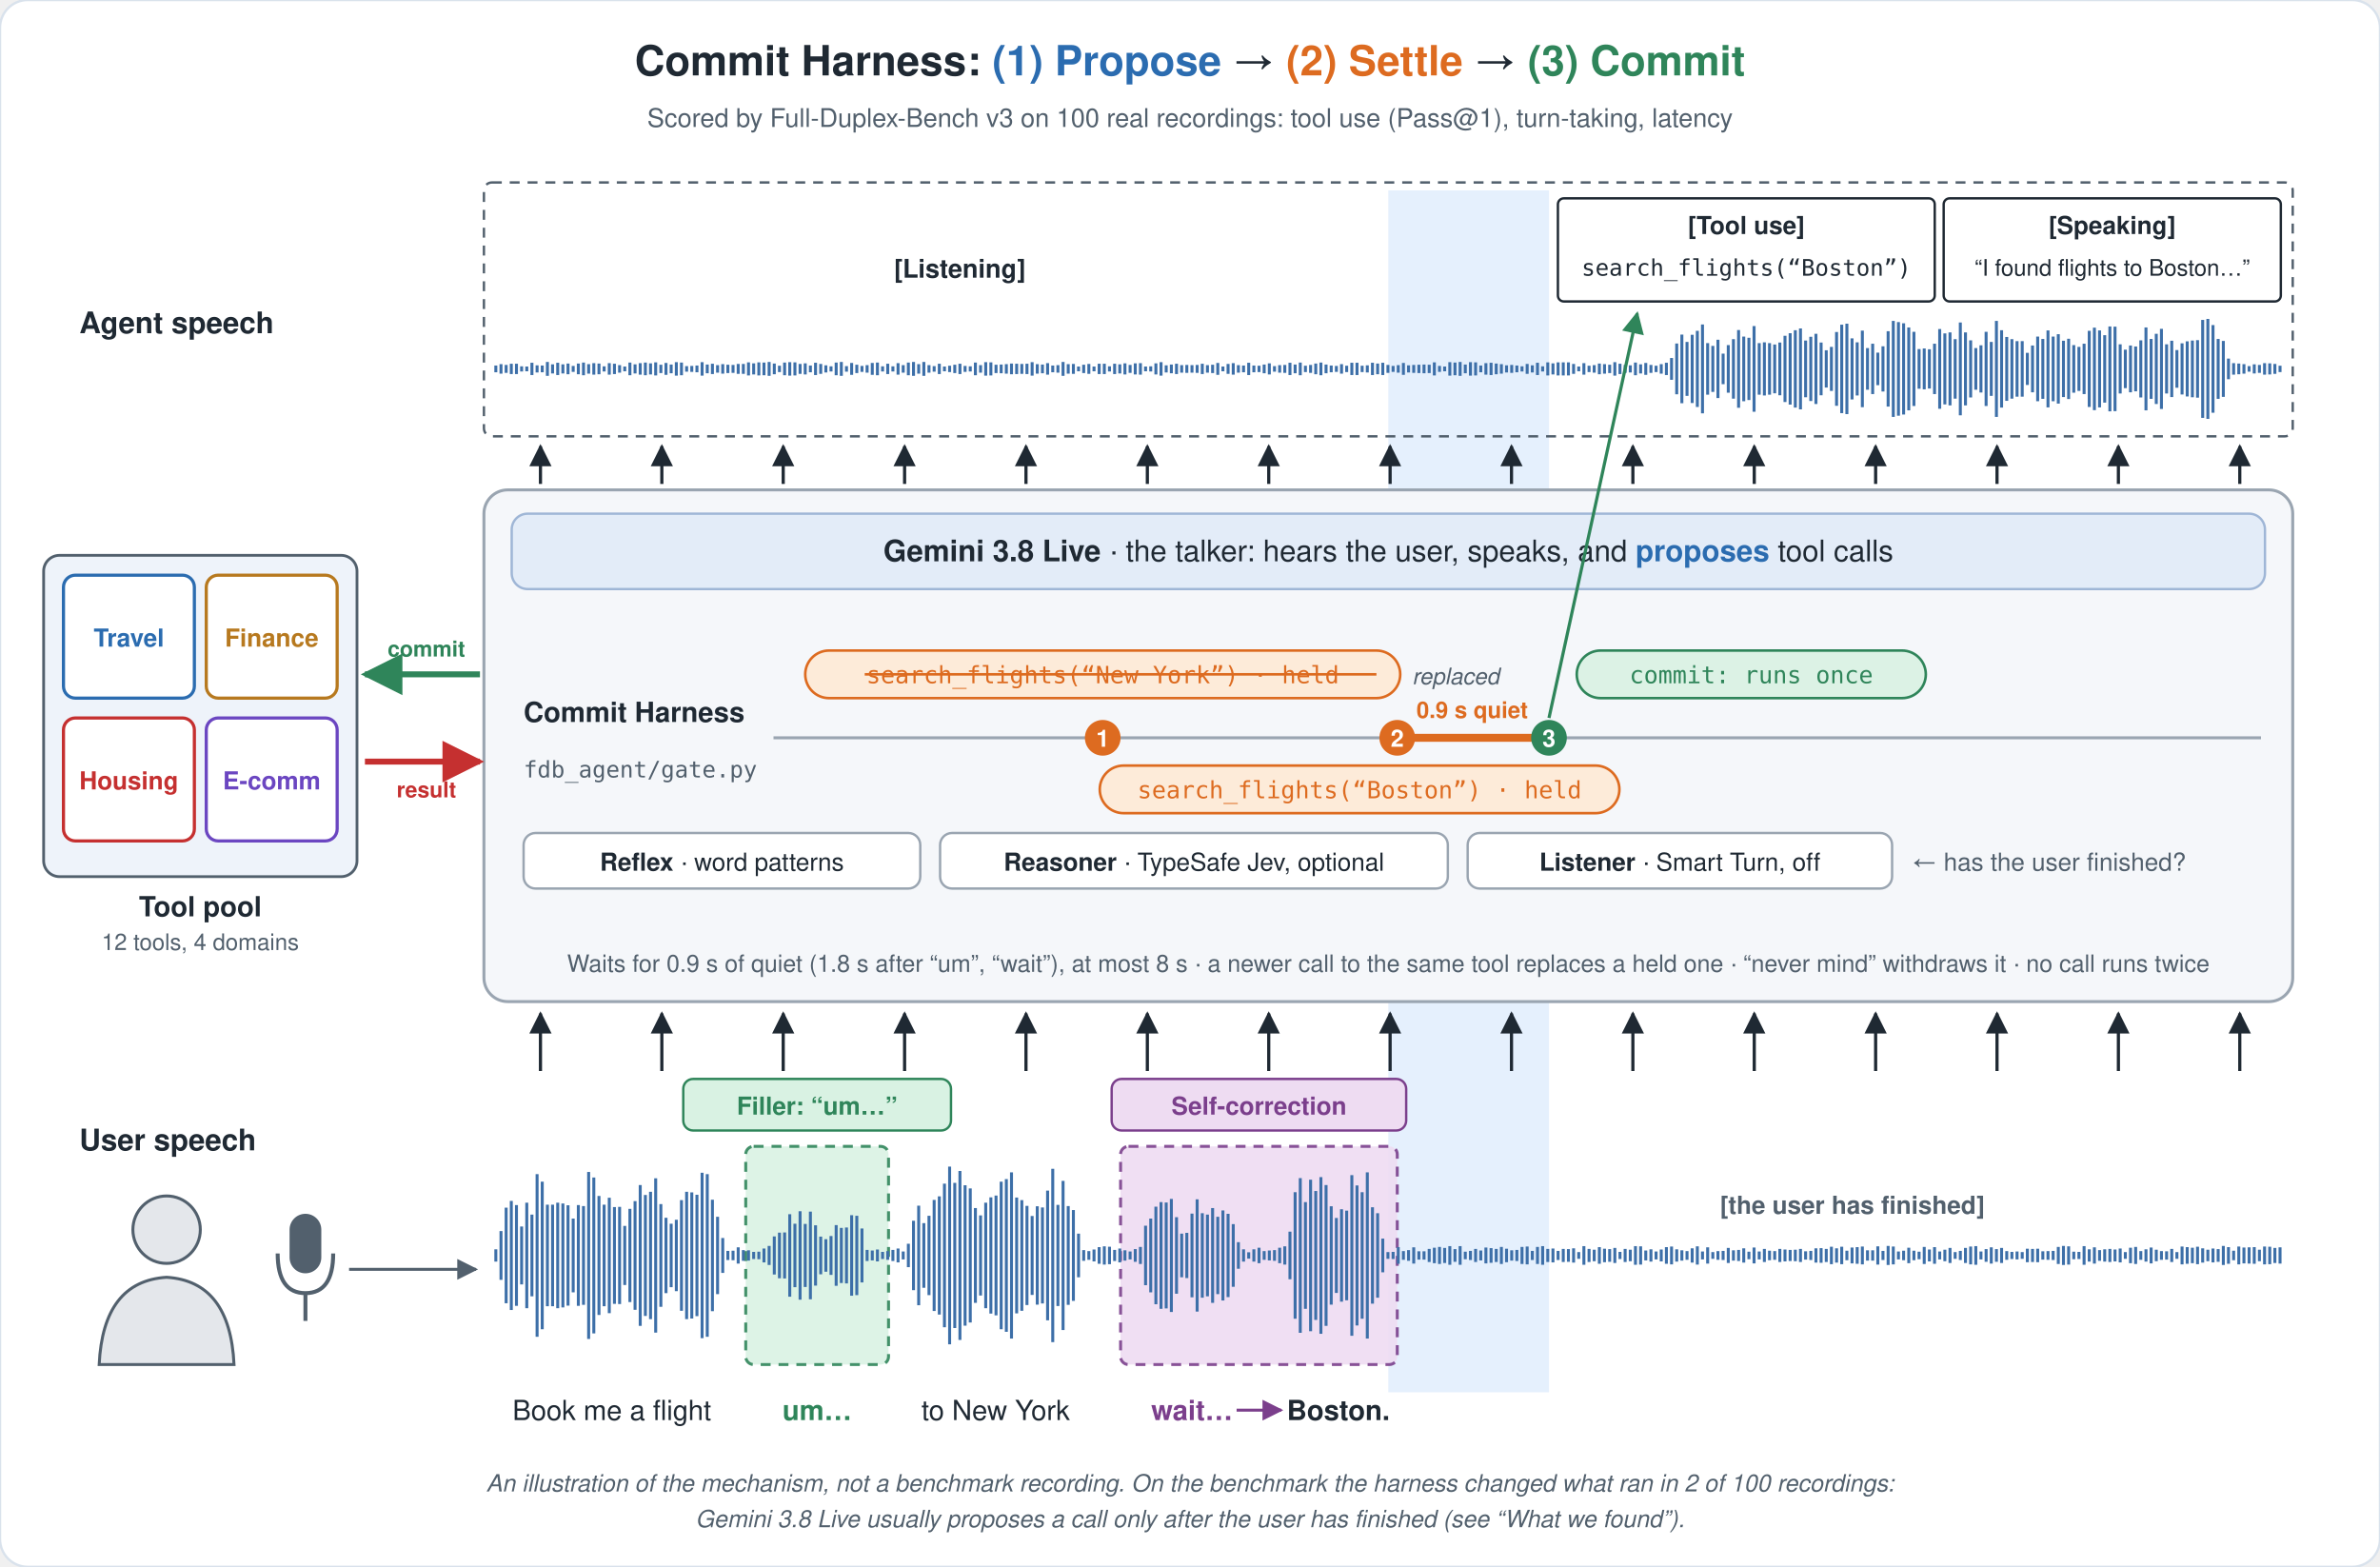
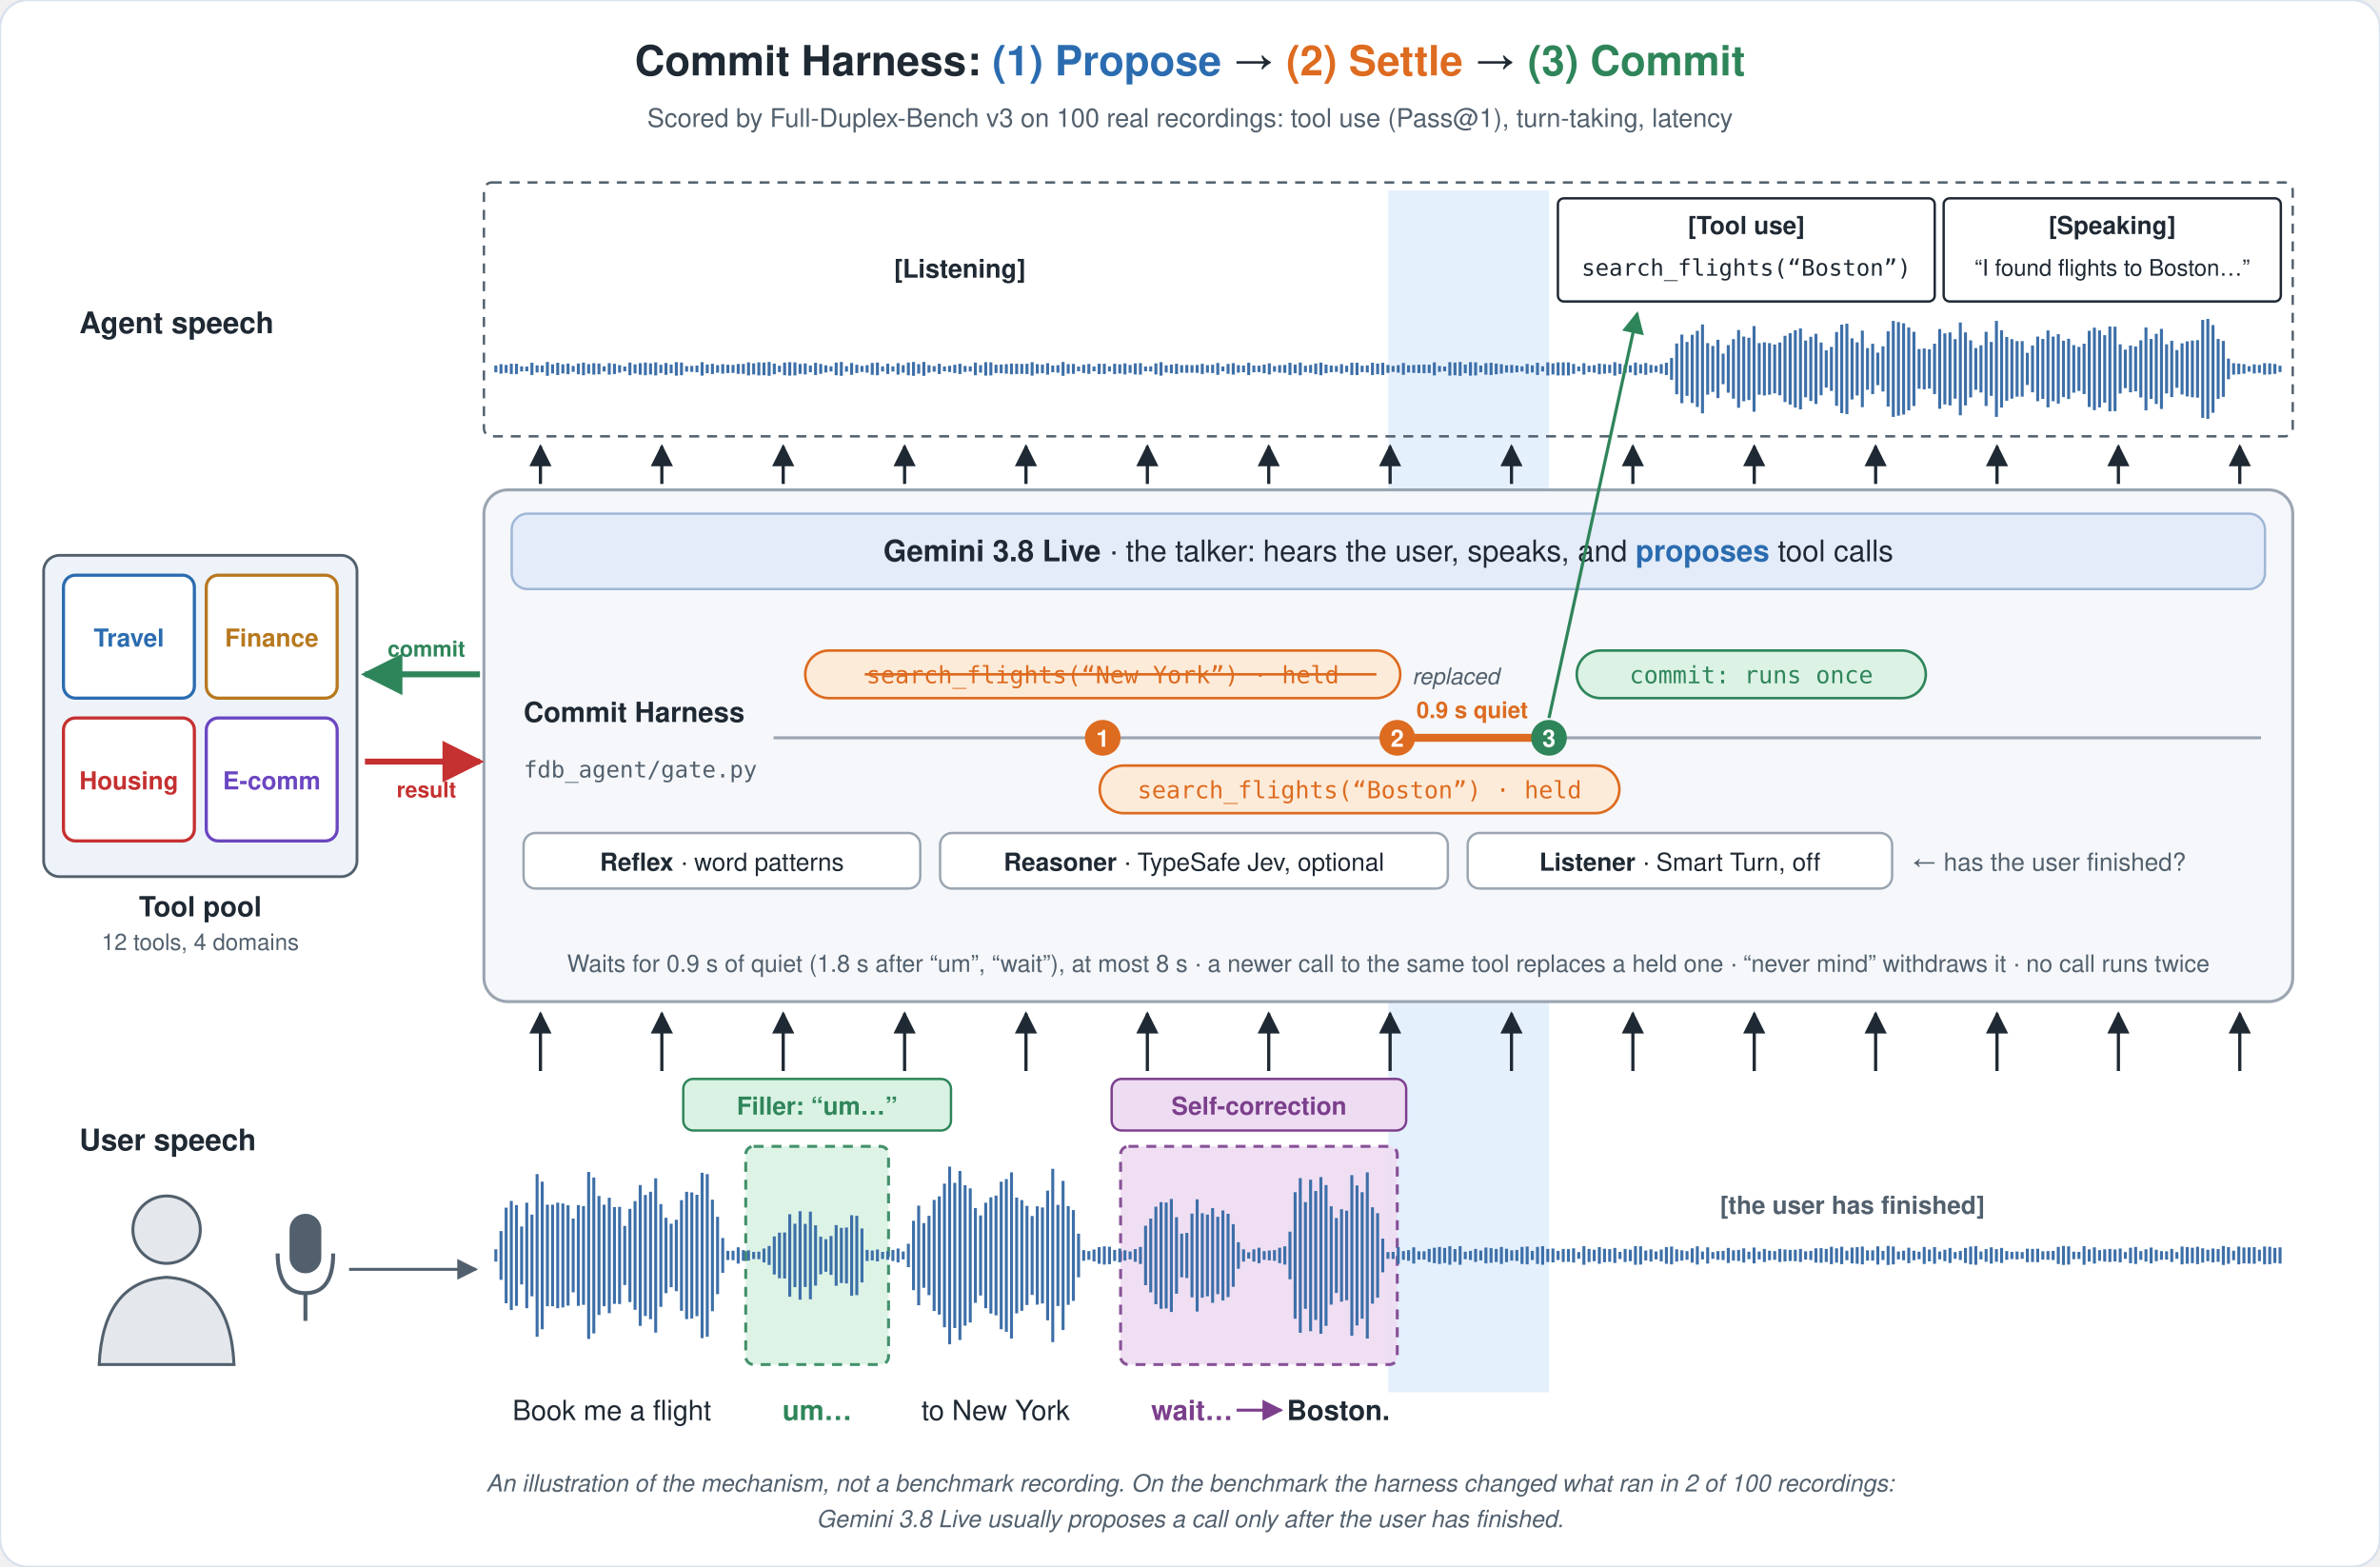
<svg xmlns="http://www.w3.org/2000/svg" width="1200" height="790" viewBox="0 0 1200 790" role="img" aria-label="Commit Harness overview: the user corrects New York to Boston; the harness holds the first proposed call, replaces it with the corrected one, and runs it once after 0.9 seconds of quiet.">
  <defs>
    <marker id="ink" viewBox="0 0 10 10" refX="9" refY="5" markerWidth="7" markerHeight="7" orient="auto-start-reverse">
      <path d="M0 0L10 5L0 10z" fill="#1f2933" />
    </marker>
    <marker id="held" viewBox="0 0 10 10" refX="9" refY="5" markerWidth="7" markerHeight="7" orient="auto-start-reverse">
      <path d="M0 0L10 5L0 10z" fill="#dd6b20" />
    </marker>
    <marker id="commit" viewBox="0 0 10 10" refX="9" refY="5" markerWidth="7" markerHeight="7" orient="auto-start-reverse">
      <path d="M0 0L10 5L0 10z" fill="#2f855a" />
    </marker>
    <marker id="muted" viewBox="0 0 10 10" refX="9" refY="5" markerWidth="7" markerHeight="7" orient="auto-start-reverse">
      <path d="M0 0L10 5L0 10z" fill="#52606d" />
    </marker>
    <marker id="corr" viewBox="0 0 10 10" refX="9" refY="5" markerWidth="7" markerHeight="7" orient="auto-start-reverse">
      <path d="M0 0L10 5L0 10z" fill="#7b3f8c" />
    </marker>
    <marker id="result" viewBox="0 0 10 10" refX="9" refY="5" markerWidth="7" markerHeight="7" orient="auto-start-reverse">
      <path d="M0 0L10 5L0 10z" fill="#c53030" />
    </marker>
  </defs>
  <rect x="0.0" y="0.0" width="1200.0" height="790.0" rx="14" fill="#ffffff" stroke="#d9e2ec" stroke-width="1.2" opacity="1" />
  <rect x="700.0" y="96.0" width="81.0" height="606.0" rx="0" fill="#cfe3fb" stroke="none" stroke-width="1.2" opacity="0.55" />
  <text x="600.0" y="38" font-family="Helvetica, Arial, sans-serif" font-size="21" font-weight="bold" text-anchor="middle" fill="#1f2933">Commit Harness: <tspan fill="#2b6cb0">(1) Propose</tspan>  →  <tspan fill="#dd6b20">(2) Settle</tspan>  →  <tspan fill="#2f855a">(3) Commit</tspan>
  </text>
  <text x="600.0" y="64.0" font-family="Helvetica, Arial, sans-serif" font-size="13" fill="#52606d" text-anchor="middle" font-weight="normal" font-style="normal">Scored by Full-Duplex-Bench v3 on 100 real recordings: tool use (Pass@1), turn-taking, latency</text>
  <text x="40.0" y="168.0" font-family="Helvetica, Arial, sans-serif" font-size="15" fill="#1f2933" text-anchor="start" font-weight="bold" font-style="normal">Agent speech</text>
  <rect x="244.0" y="92.0" width="912.0" height="128.0" rx="4" fill="none" stroke="#52606d" stroke-width="1.2" stroke-dasharray="5 4" opacity="1" />
  <text x="484.0" y="140.0" font-family="Helvetica, Arial, sans-serif" font-size="13" fill="#1f2933" text-anchor="middle" font-weight="bold" font-style="normal">[Listening]</text>
  <rect x="785.5" y="100.0" width="190.0" height="52.0" rx="3" fill="#ffffff" stroke="#1f2933" stroke-width="1.2" opacity="1" />
  <text x="880.5" y="118.0" font-family="Helvetica, Arial, sans-serif" font-size="12.5" fill="#1f2933" text-anchor="middle" font-weight="bold" font-style="normal">[Tool use]</text>
  <text x="880.5" y="139.0" font-family="SFMono-Regular, Consolas, Menlo, monospace" font-size="11.5" fill="#1f2933" text-anchor="middle" font-weight="normal" font-style="normal">search_flights(“Boston”)</text>
  <rect x="980.0" y="100.0" width="170.0" height="52.0" rx="3" fill="#ffffff" stroke="#1f2933" stroke-width="1.2" opacity="1" />
  <text x="1065.0" y="118.0" font-family="Helvetica, Arial, sans-serif" font-size="12.5" fill="#1f2933" text-anchor="middle" font-weight="bold" font-style="normal">[Speaking]</text>
  <text x="1065.0" y="139.0" font-family="Helvetica, Arial, sans-serif" font-size="11.5" fill="#1f2933" text-anchor="middle" font-weight="normal" font-style="normal">“I found flights to Boston…”</text>
  <path d="M250.0 184.3V187.7M252.6 183.6V188.4M255.2 184.0V188.0M257.8 183.4V188.6M260.4 183.4V188.6M263.0 184.7V187.3M265.6 184.8V187.2M268.2 182.9V189.1M270.8 184.2V187.8M273.4 184.3V187.7M276.0 182.5V189.5M278.6 183.7V188.3M281.2 182.9V189.1M283.8 183.7V188.3M286.4 183.3V188.7M289.0 184.5V187.5M291.6 183.3V188.7M294.2 182.8V189.2M296.8 183.6V188.4M299.4 183.1V188.9M302.0 183.3V188.7M304.6 184.7V187.3M307.2 183.1V188.9M309.8 183.4V188.6M312.4 184.1V187.9M315.0 184.8V187.2M317.6 182.8V189.2M320.2 183.7V188.3M322.8 183.1V188.9M325.4 182.8V189.2M328.0 183.2V188.8M330.6 182.7V189.3M333.2 183.9V188.1M335.8 183.0V189.0M338.4 183.8V188.2M341.0 182.6V189.4M343.6 182.8V189.2M346.2 184.6V187.4M348.8 184.5V187.5M351.4 184.3V187.7M354.0 182.6V189.4M356.6 183.8V188.2M359.2 183.4V188.6M361.8 184.1V187.9M364.4 183.6V188.4M367.0 183.9V188.1M369.6 184.0V188.0M372.2 183.5V188.5M374.8 183.5V188.5M377.4 182.7V189.3M380.0 183.2V188.8M382.6 182.7V189.3M385.2 182.8V189.2M387.8 182.5V189.5M390.4 183.3V188.7M393.0 184.4V187.6M395.6 182.8V189.2M398.2 182.6V189.4M400.8 182.7V189.3M403.4 183.5V188.5M406.0 183.2V188.8M408.6 184.3V187.7M411.2 182.9V189.1M413.8 183.5V188.5M416.4 184.2V187.8M419.0 184.7V187.3M421.6 182.8V189.2M424.2 182.5V189.5M426.8 184.6V187.4M429.4 183.0V189.0M432.0 183.9V188.1M434.6 184.5V187.5M437.2 184.1V187.9M439.8 183.0V189.0M442.4 182.8V189.2M445.0 184.7V187.3M447.6 183.4V188.6M450.2 184.7V187.3M452.8 183.1V188.9M455.4 184.1V187.9M458.0 182.8V189.2M460.6 182.5V189.5M463.2 183.6V188.4M465.8 182.5V189.5M468.4 184.1V187.9M471.0 184.6V187.4M473.6 183.4V188.6M476.2 184.8V187.2M478.8 184.4V187.6M481.4 183.9V188.1M484.0 183.4V188.6M486.6 184.5V187.5M489.2 184.7V187.3M491.8 182.8V189.2M494.4 184.1V187.9M497.0 182.6V189.4M499.6 182.7V189.3M502.2 183.9V188.1M504.8 183.8V188.2M507.4 183.6V188.4M510.0 183.3V188.7M512.6 183.4V188.6M515.2 183.5V188.5M517.8 183.4V188.6M520.4 182.6V189.4M523.0 183.6V188.4M525.6 183.8V188.2M528.2 183.1V188.9M530.8 184.3V187.7M533.4 184.1V187.9M536.0 182.5V189.5M538.6 183.6V188.4M541.2 183.5V188.5M543.8 184.8V187.2M546.4 183.9V188.1M549.0 183.5V188.5M551.6 184.8V187.2M554.2 183.4V188.6M556.8 183.4V188.6M559.4 184.7V187.3M562.0 183.4V188.6M564.6 183.7V188.3M567.2 183.2V188.8M569.8 184.0V188.0M572.4 183.2V188.8M575.0 183.1V188.9M577.6 184.8V187.2M580.2 184.7V187.3M582.8 183.2V188.8M585.4 182.6V189.4M588.0 184.2V187.8M590.6 183.8V188.2M593.2 183.4V188.6M595.8 184.1V187.9M598.4 184.0V188.0M601.0 184.1V187.9M603.6 184.0V188.0M606.2 183.4V188.6M608.8 184.1V187.9M611.4 183.9V188.1M614.0 183.0V189.0M616.6 184.8V187.2M619.2 183.5V188.5M621.8 183.1V188.9M624.4 184.1V187.9M627.0 184.3V187.7M629.6 182.9V189.1M632.2 184.3V187.7M634.8 184.4V187.6M637.4 183.8V188.2M640.0 183.2V188.8M642.6 184.6V187.4M645.2 184.1V187.9M647.8 184.0V188.0M650.4 182.9V189.1M653.0 183.8V188.2M655.6 182.8V189.2M658.2 184.4V187.6M660.8 184.0V188.0M663.4 183.3V188.7M666.0 182.8V189.2M668.6 183.8V188.2M671.2 184.3V187.7M673.8 184.5V187.5M676.4 183.6V188.4M679.0 184.4V187.6M681.6 182.9V189.1M684.2 182.9V189.1M686.8 184.4V187.6M689.4 184.2V187.8M692.0 182.9V189.1M694.6 183.3V188.7M697.2 182.9V189.1M699.8 184.0V188.0M702.4 184.5V187.5M705.0 184.1V187.9M707.6 183.0V189.0M710.2 184.2V187.8M712.8 184.0V188.0M715.4 183.9V188.1M718.0 183.8V188.2M720.6 183.9V188.1M723.2 182.7V189.3M725.8 184.5V187.5M728.4 184.8V187.2M731.0 182.6V189.4M733.6 182.8V189.2M736.2 182.5V189.5M738.8 183.8V188.2M741.4 182.6V189.4M744.0 182.7V189.3M746.6 184.3V187.7M749.2 183.1V188.9M751.8 182.9V189.1M754.4 183.3V188.7M757.0 183.6V188.4M759.6 184.2V187.8M762.2 184.0V188.0M764.8 184.3V187.7M767.4 184.7V187.3M770.0 183.5V188.5M772.6 184.2V187.8M775.2 182.9V189.1M777.8 184.7V187.3M780.4 182.7V189.3M783.0 183.2V188.8M785.6 182.7V189.3M788.2 182.7V189.3M790.8 182.7V189.3M793.4 183.5V188.5M796.0 184.8V187.2M798.6 183.1V188.9M801.2 184.4V187.6M803.8 184.1V187.9M806.4 183.3V188.7M809.0 183.6V188.4M811.6 183.9V188.1M814.2 182.6V189.4M816.8 183.4V188.6M819.4 184.0V188.0M822.0 184.2V187.8M824.6 182.8V189.2M827.2 183.7V188.3M829.8 183.0V189.0M832.4 184.0V188.0M835.0 184.4V187.6M837.6 183.6V188.4M840.2 182.9V189.1M842.8 180.5V191.5M845.4 173.2V198.8M848.0 168.7V203.3M850.6 172.4V199.6M853.2 168.8V203.2M855.8 166.8V205.2M858.4 163.6V208.4M861.0 173.0V199.0M863.6 174.4V197.6M866.2 171.3V200.7M868.8 178.3V193.7M871.4 174.0V198.0M874.0 171.0V201.0M876.6 166.4V205.6M879.2 169.7V202.3M881.8 170.3V201.7M884.4 164.4V207.6M887.0 173.0V199.0M889.6 172.6V199.4M892.2 173.0V199.0M894.8 173.7V198.3M897.4 172.7V199.3M900.0 169.3V202.7M902.6 168.0V204.0M905.2 166.5V205.5M907.8 165.6V206.4M910.4 171.7V200.3M913.0 169.8V202.2M915.6 168.3V203.7M918.2 172.7V199.3M920.8 176.6V195.4M923.4 174.9V197.1M926.0 167.4V204.6M928.6 163.7V208.3M931.2 163.2V208.8M933.8 170.6V201.4M936.4 172.6V199.4M939.0 166.7V205.3M941.6 175.5V196.5M944.2 173.3V198.7M946.8 177.8V194.2M949.4 174.6V197.4M952.0 167.0V205.0M954.6 161.8V210.2M957.2 162.4V209.6M959.8 163.0V209.0M962.4 165.1V206.9M965.0 167.3V204.7M967.6 176.0V196.0M970.2 175.7V196.3M972.8 176.1V195.9M975.4 173.3V198.7M978.0 165.9V206.1M980.6 168.1V203.9M983.2 167.6V204.4M985.8 171.0V201.0M988.4 162.6V209.4M991.0 167.6V204.4M993.6 171.6V200.4M996.2 175.5V196.5M998.8 174.1V197.9M1001.4 167.3V204.7M1004.0 172.4V199.6M1006.6 161.8V210.2M1009.2 166.5V205.5M1011.8 169.9V202.1M1014.4 171.0V201.0M1017.0 172.0V200.0M1019.6 172.0V200.0M1022.2 177.9V194.1M1024.8 174.2V197.8M1027.4 169.7V202.3M1030.0 170.9V201.1M1032.6 166.6V205.4M1035.2 169.7V202.3M1037.8 168.5V203.5M1040.4 171.8V200.2M1043.0 170.8V201.2M1045.6 174.0V198.0M1048.2 174.9V197.1M1050.8 173.3V198.7M1053.4 166.8V205.2M1056.0 165.2V206.8M1058.6 166.6V205.4M1061.2 169.0V203.0M1063.8 164.6V207.4M1066.4 164.7V207.3M1069.0 173.6V198.4M1071.6 176.3V195.7M1074.2 174.2V197.8M1076.8 174.7V197.3M1079.4 171.6V200.4M1082.0 165.1V206.9M1084.6 170.9V201.1M1087.2 168.3V203.7M1089.8 165.8V206.2M1092.4 173.6V198.4M1095.0 171.8V200.2M1097.6 176.5V195.5M1100.2 173.1V198.9M1102.8 172.1V199.9M1105.4 171.7V200.3M1108.0 171.5V200.5M1110.6 161.3V210.7M1113.2 160.8V211.2M1115.8 163.9V208.1M1118.4 170.9V201.1M1121.0 171.9V200.1M1123.6 180.8V191.2M1126.2 183.1V188.9M1128.8 183.3V188.7M1131.4 183.6V188.4M1134.0 184.6V187.4M1136.6 183.7V188.3M1139.2 184.0V188.0M1141.8 183.1V188.9M1144.4 183.2V188.8M1147.0 183.5V188.5M1149.6 184.4V187.6" stroke="#3d6fa8" stroke-width="1.5" fill="none" />
  <line x1="272.5" y1="244.0" x2="272.5" y2="225.0" stroke="#1f2933" stroke-width="1.6" marker-end="url(#ink)" />
  <line x1="272.5" y1="540.0" x2="272.5" y2="511.0" stroke="#1f2933" stroke-width="1.6" marker-end="url(#ink)" />
  <line x1="333.7" y1="244.0" x2="333.7" y2="225.0" stroke="#1f2933" stroke-width="1.6" marker-end="url(#ink)" />
  <line x1="333.7" y1="540.0" x2="333.7" y2="511.0" stroke="#1f2933" stroke-width="1.6" marker-end="url(#ink)" />
  <line x1="394.9" y1="244.0" x2="394.9" y2="225.0" stroke="#1f2933" stroke-width="1.6" marker-end="url(#ink)" />
  <line x1="394.9" y1="540.0" x2="394.9" y2="511.0" stroke="#1f2933" stroke-width="1.6" marker-end="url(#ink)" />
  <line x1="456.1" y1="244.0" x2="456.1" y2="225.0" stroke="#1f2933" stroke-width="1.6" marker-end="url(#ink)" />
  <line x1="456.1" y1="540.0" x2="456.1" y2="511.0" stroke="#1f2933" stroke-width="1.6" marker-end="url(#ink)" />
  <line x1="517.3" y1="244.0" x2="517.3" y2="225.0" stroke="#1f2933" stroke-width="1.6" marker-end="url(#ink)" />
  <line x1="517.3" y1="540.0" x2="517.3" y2="511.0" stroke="#1f2933" stroke-width="1.6" marker-end="url(#ink)" />
  <line x1="578.5" y1="244.0" x2="578.5" y2="225.0" stroke="#1f2933" stroke-width="1.6" marker-end="url(#ink)" />
  <line x1="578.5" y1="540.0" x2="578.5" y2="511.0" stroke="#1f2933" stroke-width="1.6" marker-end="url(#ink)" />
  <line x1="639.7" y1="244.0" x2="639.7" y2="225.0" stroke="#1f2933" stroke-width="1.6" marker-end="url(#ink)" />
  <line x1="639.7" y1="540.0" x2="639.7" y2="511.0" stroke="#1f2933" stroke-width="1.6" marker-end="url(#ink)" />
  <line x1="700.9" y1="244.0" x2="700.9" y2="225.0" stroke="#1f2933" stroke-width="1.6" marker-end="url(#ink)" />
  <line x1="700.9" y1="540.0" x2="700.9" y2="511.0" stroke="#1f2933" stroke-width="1.6" marker-end="url(#ink)" />
  <line x1="762.1" y1="244.0" x2="762.1" y2="225.0" stroke="#1f2933" stroke-width="1.6" marker-end="url(#ink)" />
  <line x1="762.1" y1="540.0" x2="762.1" y2="511.0" stroke="#1f2933" stroke-width="1.6" marker-end="url(#ink)" />
  <line x1="823.3" y1="244.0" x2="823.3" y2="225.0" stroke="#1f2933" stroke-width="1.6" marker-end="url(#ink)" />
  <line x1="823.3" y1="540.0" x2="823.3" y2="511.0" stroke="#1f2933" stroke-width="1.6" marker-end="url(#ink)" />
  <line x1="884.5" y1="244.0" x2="884.5" y2="225.0" stroke="#1f2933" stroke-width="1.6" marker-end="url(#ink)" />
  <line x1="884.5" y1="540.0" x2="884.5" y2="511.0" stroke="#1f2933" stroke-width="1.6" marker-end="url(#ink)" />
  <line x1="945.7" y1="244.0" x2="945.7" y2="225.0" stroke="#1f2933" stroke-width="1.6" marker-end="url(#ink)" />
  <line x1="945.7" y1="540.0" x2="945.7" y2="511.0" stroke="#1f2933" stroke-width="1.6" marker-end="url(#ink)" />
  <line x1="1006.9" y1="244.0" x2="1006.9" y2="225.0" stroke="#1f2933" stroke-width="1.6" marker-end="url(#ink)" />
  <line x1="1006.9" y1="540.0" x2="1006.9" y2="511.0" stroke="#1f2933" stroke-width="1.6" marker-end="url(#ink)" />
  <line x1="1068.1" y1="244.0" x2="1068.1" y2="225.0" stroke="#1f2933" stroke-width="1.6" marker-end="url(#ink)" />
  <line x1="1068.1" y1="540.0" x2="1068.1" y2="511.0" stroke="#1f2933" stroke-width="1.6" marker-end="url(#ink)" />
  <line x1="1129.3" y1="244.0" x2="1129.3" y2="225.0" stroke="#1f2933" stroke-width="1.6" marker-end="url(#ink)" />
  <line x1="1129.3" y1="540.0" x2="1129.3" y2="511.0" stroke="#1f2933" stroke-width="1.6" marker-end="url(#ink)" />
  <rect x="244.0" y="247.0" width="912.0" height="258.0" rx="12" fill="#f5f7fa" stroke="#9aa5b1" stroke-width="1.5" opacity="1" />
  <rect x="258.0" y="259.0" width="884.0" height="38.0" rx="8" fill="#e3ecf8" stroke="#9fb6d6" stroke-width="1.2" opacity="1" />
  <text x="700.0" y="283" font-family="Helvetica, Arial, sans-serif" font-size="15" fill="#1f2933" text-anchor="middle">
    <tspan font-weight="bold">Gemini 3.8 Live</tspan> · the talker: hears the user, speaks, and <tspan fill="#2b6cb0" font-weight="bold">proposes</tspan> tool calls</text>
  <text x="264.0" y="364.0" font-family="Helvetica, Arial, sans-serif" font-size="14" fill="#1f2933" text-anchor="start" font-weight="bold" font-style="normal">Commit Harness</text>
  <text x="264.0" y="392.0" font-family="SFMono-Regular, Consolas, Menlo, monospace" font-size="11.5" fill="#52606d" text-anchor="start" font-weight="normal" font-style="normal">fdb_agent/gate.py</text>
  <line x1="390.0" y1="372" x2="1140.0" y2="372" stroke="#9aa5b1" stroke-width="1.5" />
  <line x1="704.5" y1="372" x2="781.0" y2="372" stroke="#dd6b20" stroke-width="4" />
  <rect x="406.0" y="328.0" width="300.0" height="24.0" rx="12" fill="#fdebd9" stroke="#dd6b20" stroke-width="1.3" opacity="1" />
  <text x="556.0" y="344.5" font-family="SFMono-Regular, Consolas, Menlo, monospace" font-size="12" fill="#dd6b20" text-anchor="middle" font-weight="normal" font-style="normal">search_flights(“New York”) · held</text>
  <line x1="436.0" y1="340.0" x2="694.0" y2="340.0" stroke="#dd6b20" stroke-width="1.3" />
  <text x="712.0" y="345.0" font-family="Helvetica, Arial, sans-serif" font-size="11.5" fill="#52606d" text-anchor="start" font-weight="normal" font-style="italic">replaced</text>
  <circle cx="556.0" cy="372" r="9" fill="#dd6b20" />
  <text x="556.0" y="376.5" font-family="Helvetica, Arial, sans-serif" font-size="12" fill="#ffffff" text-anchor="middle" font-weight="bold" font-style="normal">1</text>
  <rect x="554.5" y="386.0" width="262.0" height="24.0" rx="12" fill="#fdebd9" stroke="#dd6b20" stroke-width="1.3" opacity="1" />
  <text x="685.5" y="402.5" font-family="SFMono-Regular, Consolas, Menlo, monospace" font-size="12" fill="#dd6b20" text-anchor="middle" font-weight="normal" font-style="normal">search_flights(“Boston”) · held</text>
  <circle cx="704.5" cy="372" r="9" fill="#dd6b20" />
  <text x="704.5" y="376.5" font-family="Helvetica, Arial, sans-serif" font-size="12" fill="#ffffff" text-anchor="middle" font-weight="bold" font-style="normal">2</text>
  <text x="742.3" y="362.0" font-family="Helvetica, Arial, sans-serif" font-size="11.5" fill="#dd6b20" text-anchor="middle" font-weight="bold" font-style="normal">0.9 s quiet</text>
  <circle cx="781.0" cy="372" r="9" fill="#2f855a" />
  <text x="781.0" y="376.5" font-family="Helvetica, Arial, sans-serif" font-size="12" fill="#ffffff" text-anchor="middle" font-weight="bold" font-style="normal">3</text>
  <rect x="795.0" y="328.0" width="176.0" height="24.0" rx="12" fill="#dcf2e5" stroke="#2f855a" stroke-width="1.3" opacity="1" />
  <text x="883.0" y="344.5" font-family="SFMono-Regular, Consolas, Menlo, monospace" font-size="12" fill="#2f855a" text-anchor="middle" font-weight="normal" font-style="normal">commit: runs once</text>
  <line x1="781.0" y1="362.0" x2="825.5" y2="158.0" stroke="#2f855a" stroke-width="1.6" marker-end="url(#commit)" />
  <rect x="264.0" y="420.0" width="200.0" height="28.0" rx="6" fill="#ffffff" stroke="#9aa5b1" stroke-width="1.2" opacity="1" />
  <text x="364.0" y="439" font-family="Helvetica, Arial, sans-serif" font-size="12.5" fill="#1f2933" text-anchor="middle">
    <tspan font-weight="bold">Reflex</tspan> · word patterns</text>
  <rect x="474.0" y="420.0" width="256.0" height="28.0" rx="6" fill="#ffffff" stroke="#9aa5b1" stroke-width="1.2" opacity="1" />
  <text x="602.0" y="439" font-family="Helvetica, Arial, sans-serif" font-size="12.5" fill="#1f2933" text-anchor="middle">
    <tspan font-weight="bold">Reasoner</tspan> · TypeSafe Jev, optional</text>
  <rect x="740.0" y="420.0" width="214.0" height="28.0" rx="6" fill="#ffffff" stroke="#9aa5b1" stroke-width="1.2" opacity="1" />
  <text x="847.0" y="439" font-family="Helvetica, Arial, sans-serif" font-size="12.5" fill="#1f2933" text-anchor="middle">
    <tspan font-weight="bold">Listener</tspan> · Smart Turn, off</text>
  <text x="964.0" y="439.0" font-family="Helvetica, Arial, sans-serif" font-size="12.5" fill="#52606d" text-anchor="start" font-weight="normal" font-style="normal">← has the user finished?</text>
  <text x="700.0" y="490.0" font-family="Helvetica, Arial, sans-serif" font-size="12" fill="#52606d" text-anchor="middle" font-weight="normal" font-style="normal">Waits for 0.9 s of quiet (1.8 s after “um”, “wait”), at most 8 s  ·  a newer call to the same tool replaces a held one  ·  “never mind” withdraws it  ·  no call runs twice</text>
  <rect x="22.0" y="280.0" width="158.0" height="162.0" rx="8" fill="#eef3fa" stroke="#52606d" stroke-width="1.4" opacity="1" />
  <rect x="32.0" y="290.0" width="66.0" height="62.0" rx="6" fill="#ffffff" stroke="#2b6cb0" stroke-width="1.6" opacity="1" />
  <text x="65.0" y="326.0" font-family="Helvetica, Arial, sans-serif" font-size="12.5" fill="#2b6cb0" text-anchor="middle" font-weight="bold" font-style="normal">Travel</text>
  <rect x="104.0" y="290.0" width="66.0" height="62.0" rx="6" fill="#ffffff" stroke="#b7791f" stroke-width="1.6" opacity="1" />
  <text x="137.0" y="326.0" font-family="Helvetica, Arial, sans-serif" font-size="12.5" fill="#b7791f" text-anchor="middle" font-weight="bold" font-style="normal">Finance</text>
  <rect x="32.0" y="362.0" width="66.0" height="62.0" rx="6" fill="#ffffff" stroke="#c53030" stroke-width="1.6" opacity="1" />
  <text x="65.0" y="398.0" font-family="Helvetica, Arial, sans-serif" font-size="12.5" fill="#c53030" text-anchor="middle" font-weight="bold" font-style="normal">Housing</text>
  <rect x="104.0" y="362.0" width="66.0" height="62.0" rx="6" fill="#ffffff" stroke="#6b46c1" stroke-width="1.6" opacity="1" />
  <text x="137.0" y="398.0" font-family="Helvetica, Arial, sans-serif" font-size="12.5" fill="#6b46c1" text-anchor="middle" font-weight="bold" font-style="normal">E-comm</text>
  <text x="101.0" y="462.0" font-family="Helvetica, Arial, sans-serif" font-size="14" fill="#1f2933" text-anchor="middle" font-weight="bold" font-style="normal">Tool pool</text>
  <text x="101.0" y="479.0" font-family="Helvetica, Arial, sans-serif" font-size="11.5" fill="#52606d" text-anchor="middle" font-weight="normal" font-style="normal">12 tools, 4 domains</text>
  <line x1="242.0" y1="340.0" x2="184.0" y2="340.0" stroke="#2f855a" stroke-width="3" marker-end="url(#commit)" />
  <text x="215.0" y="331.0" font-family="Helvetica, Arial, sans-serif" font-size="11" fill="#2f855a" text-anchor="middle" font-weight="bold" font-style="normal">commit</text>
  <line x1="184.0" y1="384.0" x2="242.0" y2="384.0" stroke="#c53030" stroke-width="3" marker-end="url(#result)" />
  <text x="215.0" y="402.0" font-family="Helvetica, Arial, sans-serif" font-size="11" fill="#c53030" text-anchor="middle" font-weight="bold" font-style="normal">result</text>
  <text x="40.0" y="580.0" font-family="Helvetica, Arial, sans-serif" font-size="15" fill="#1f2933" text-anchor="start" font-weight="bold" font-style="normal">User speech</text>
  <circle cx="84" cy="620" r="17" fill="#e4e7eb" stroke="#52606d" stroke-width="1.5" />
  <path d="M50 688 Q52 646 84 644 Q116 646 118 688 Z" fill="#e4e7eb" stroke="#52606d" stroke-width="1.5" />
  <rect x="146.0" y="612.0" width="16.0" height="30.0" rx="8" fill="#52606d" stroke="none" stroke-width="1.2" opacity="1" />
  <path d="M140 632 Q140 652 154 652 Q168 652 168 632" stroke="#52606d" stroke-width="2" fill="none" />
  <line x1="154" y1="652" x2="154" y2="666" stroke="#52606d" stroke-width="2" />
  <line x1="176.0" y1="640.0" x2="240.0" y2="640.0" stroke="#52606d" stroke-width="1.5" marker-end="url(#muted)" />
  <rect x="344.5" y="544.0" width="135.0" height="26.0" rx="5" fill="#d9f2e3" stroke="#2f855a" stroke-width="1.2" opacity="1" />
  <text x="412.0" y="562.0" font-family="Helvetica, Arial, sans-serif" font-size="12.5" fill="#2f855a" text-anchor="middle" font-weight="bold" font-style="normal">Filler: “um…”</text>
  <rect x="560.5" y="544.0" width="148.5" height="26.0" rx="5" fill="#eedcf2" stroke="#7b3f8c" stroke-width="1.2" opacity="1" />
  <text x="634.8" y="562.0" font-family="Helvetica, Arial, sans-serif" font-size="12.5" fill="#7b3f8c" text-anchor="middle" font-weight="bold" font-style="normal">Self-correction</text>
  <rect x="376.0" y="578.0" width="72.0" height="110.0" rx="4" fill="#d9f2e3" stroke="#2f855a" stroke-width="1.5" stroke-dasharray="5 4" opacity="0.9" />
  <rect x="565.0" y="578.0" width="139.5" height="110.0" rx="4" fill="#eedcf2" stroke="#7b3f8c" stroke-width="1.5" stroke-dasharray="5 4" opacity="0.9" />
  <path d="M250.0 629.9V636.1M252.6 620.7V645.3M255.2 608.9V657.1M257.8 605.5V660.5M260.4 607.6V658.4M263.0 618.4V647.6M265.6 606.4V659.6M268.2 612.4V653.6M270.8 592.0V674.0M273.4 595.8V670.2M276.0 607.4V658.6M278.6 607.4V658.6M281.2 606.4V659.6M283.8 606.8V659.2M286.4 607.7V658.3M289.0 614.4V651.6M291.6 607.6V658.4M294.2 608.1V657.9M296.8 590.9V675.1M299.4 593.7V672.3M302.0 603.0V663.0M304.6 607.4V658.6M307.2 603.9V662.1M309.8 608.6V657.4M312.4 608.5V657.5M315.0 618.1V647.9M317.6 609.5V656.5M320.2 605.6V660.4M322.8 597.5V668.5M325.4 602.5V663.5M328.0 600.9V665.1M330.6 594.1V671.9M333.2 607.1V658.9M335.8 614.0V652.0M338.4 617.0V649.0M341.0 615.0V651.0M343.6 605.1V660.9M346.2 600.9V665.1M348.8 601.2V664.8M351.4 602.4V663.6M354.0 591.3V674.7M356.6 592.0V674.0M359.2 604.9V661.1M361.8 613.5V652.5M364.4 624.2V641.8M367.0 630.7V635.3M369.6 630.6V635.4M372.2 628.9V637.1M374.8 630.3V635.7M377.4 630.4V635.6M380.0 631.2V634.8M382.6 631.1V634.9M385.2 629.5V636.5M387.8 628.2V637.8M390.4 623.4V642.6M393.0 621.5V644.5M395.6 621.4V644.6M398.2 612.2V653.8M400.8 617.0V649.0M403.4 610.7V655.3M406.0 617.1V648.9M408.6 610.9V655.1M411.2 617.8V648.2M413.8 623.5V642.5M416.4 624.8V641.2M419.0 623.2V642.8M421.6 617.7V648.3M424.2 619.1V646.9M426.8 618.9V647.1M429.4 612.7V653.3M432.0 613.0V653.0M434.6 619.4V646.6M437.2 630.2V635.8M439.8 630.5V635.5M442.4 630.0V636.0M445.0 631.2V634.8M447.6 630.8V635.2M450.2 630.2V635.8M452.8 629.5V636.5M455.4 631.0V635.0M458.0 627.1V638.9M460.6 615.5V650.5M463.2 607.9V658.1M465.8 616.7V649.3M468.4 613.0V653.0M471.0 605.0V661.0M473.6 603.2V662.8M476.2 596.8V669.2M478.8 588.2V677.8M481.4 596.4V669.6M484.0 590.4V675.6M486.6 597.6V668.4M489.2 599.2V666.8M491.8 609.1V656.9M494.4 612.8V653.2M497.0 606.4V659.6M499.6 603.7V662.3M502.2 602.8V663.2M504.8 595.8V670.2M507.4 594.5V671.5M510.0 591.1V674.9M512.6 603.8V662.2M515.2 605.1V660.9M517.8 608.0V658.0M520.4 613.1V652.9M523.0 608.2V657.8M525.6 608.8V657.2M528.2 600.3V665.7M530.8 589.3V676.7M533.4 607.5V658.5M536.0 595.4V670.6M538.6 608.1V657.9M541.2 610.1V655.9M543.8 622.0V644.0M546.4 630.3V635.7M549.0 630.8V635.2M551.6 630.0V636.0M554.2 628.8V637.2M556.8 628.4V637.6M559.4 628.6V637.4M562.0 630.2V635.8M564.6 629.5V636.5M567.2 630.4V635.6M569.8 631.0V635.0M572.4 629.8V636.2M575.0 628.7V637.3M577.6 618.0V648.0M580.2 614.4V651.6M582.8 608.4V657.6M585.4 606.1V659.9M588.0 606.3V659.7M590.6 604.5V661.5M593.2 613.7V652.3M595.8 622.0V644.0M598.4 621.6V644.4M601.0 611.9V654.1M603.6 604.7V661.3M606.2 611.7V654.3M608.8 612.4V653.6M611.4 609.1V656.9M614.0 613.5V652.5M616.6 610.3V655.7M619.2 612.0V654.0M621.8 617.2V648.8M624.4 626.3V639.7M627.0 629.9V636.1M629.6 631.4V634.6M632.2 629.9V636.1M634.8 629.1V636.9M637.4 630.8V635.2M640.0 630.5V635.5M642.6 630.3V635.7M645.2 629.1V636.9M647.8 628.4V637.6M650.4 621.0V645.0M653.0 601.1V664.9M655.6 594.0V672.0M658.2 606.1V659.9M660.8 594.8V671.2M663.4 600.5V665.5M666.0 593.5V672.5M668.6 597.5V668.5M671.2 608.2V657.8M673.8 614.1V651.9M676.4 609.7V656.3M679.0 610.4V655.6M681.6 592.5V673.5M684.2 597.7V668.3M686.8 601.1V664.9M689.4 591.1V674.9M692.0 608.7V657.3M694.6 611.7V654.3M697.2 624.5V641.5M699.8 631.3V634.7M702.4 631.2V634.8M705.0 628.8V637.2M707.6 630.8V635.2M710.2 630.3V635.7M712.8 628.9V637.1M715.4 630.9V635.1M718.0 630.9V635.1M720.6 629.7V636.3M723.2 629.1V636.9M725.8 628.7V637.3M728.4 629.2V636.8M731.0 628.3V637.7M733.6 629.8V636.2M736.2 628.3V637.7M738.8 631.1V634.9M741.4 630.7V635.3M744.0 629.7V636.3M746.6 630.5V635.5M749.2 629.0V637.0M751.8 629.3V636.7M754.4 629.7V636.3M757.0 628.7V637.3M759.6 629.6V636.4M762.2 630.4V635.6M764.8 630.2V635.8M767.4 628.7V637.3M770.0 628.5V637.5M772.6 630.7V635.3M775.2 628.7V637.3M777.8 628.3V637.7M780.4 629.7V636.3M783.0 629.5V636.5M785.6 630.7V635.3M788.2 629.7V636.3M790.8 629.8V636.2M793.4 629.4V636.6M796.0 631.3V634.7M798.6 628.3V637.7M801.2 629.7V636.3M803.8 630.1V635.9M806.4 628.8V637.2M809.0 629.6V636.4M811.6 629.8V636.2M814.2 629.2V636.8M816.8 631.2V634.8M819.4 629.7V636.3M822.0 630.1V635.9M824.6 628.3V637.7M827.2 628.4V637.6M829.8 630.5V635.5M832.4 629.9V636.1M835.0 631.0V635.0M837.6 630.0V636.0M840.2 628.8V637.2M842.8 628.5V637.5M845.4 629.9V636.1M848.0 630.4V635.6M850.6 630.8V635.2M853.2 629.4V636.6M855.8 628.4V637.6M858.4 631.0V635.0M861.0 628.9V637.1M863.6 631.3V634.7M866.2 630.8V635.2M868.8 630.7V635.3M871.4 629.2V636.8M874.0 630.4V635.6M876.6 630.2V635.8M879.2 629.4V636.6M881.8 631.1V634.9M884.4 629.0V637.0M887.0 631.0V635.0M889.6 629.7V636.3M892.2 630.6V635.4M894.8 630.8V635.2M897.4 629.7V636.3M900.0 630.0V636.0M902.6 630.2V635.8M905.2 630.1V635.9M907.8 629.7V636.3M910.4 630.9V635.1M913.0 630.7V635.3M915.6 629.4V636.6M918.2 629.3V636.7M920.8 629.7V636.3M923.4 628.6V637.4M926.0 629.4V636.6M928.6 628.6V637.4M931.2 630.6V635.4M933.8 629.0V637.0M936.4 628.8V637.2M939.0 628.5V637.5M941.6 630.4V635.6M944.2 630.4V635.6M946.8 628.4V637.6M949.4 630.7V635.3M952.0 628.2V637.8M954.6 628.5V637.5M957.2 631.0V635.0M959.8 630.6V635.4M962.4 629.1V636.9M965.0 630.6V635.4M967.6 631.1V634.9M970.2 628.7V637.3M972.8 630.0V636.0M975.4 628.8V637.2M978.0 631.0V635.0M980.6 630.1V635.9M983.2 629.2V636.8M985.8 631.3V634.7M988.4 630.7V635.3M991.0 629.2V636.8M993.6 628.5V637.5M996.2 628.3V637.7M998.8 631.0V635.0M1001.4 629.8V636.2M1004.0 628.9V637.1M1006.6 629.8V636.2M1009.2 629.2V636.8M1011.8 630.8V635.2M1014.4 631.2V634.8M1017.0 631.0V635.0M1019.6 631.3V634.7M1022.2 629.6V636.4M1024.8 629.7V636.3M1027.4 629.6V636.4M1030.0 630.9V635.1M1032.6 630.8V635.2M1035.2 630.7V635.3M1037.8 628.7V637.3M1040.4 628.2V637.8M1043.0 628.4V637.6M1045.6 631.1V634.9M1048.2 631.2V634.8M1050.8 628.3V637.7M1053.4 629.9V636.1M1056.0 628.9V637.1M1058.6 630.3V635.7M1061.2 629.9V636.1M1063.8 629.7V636.3M1066.4 630.0V636.0M1069.0 629.5V636.5M1071.6 631.3V634.7M1074.2 629.1V636.9M1076.8 628.7V637.3M1079.4 630.8V635.2M1082.0 629.9V636.1M1084.6 629.0V637.0M1087.2 630.1V635.9M1089.8 630.8V635.2M1092.4 630.9V635.1M1095.0 629.7V636.3M1097.6 631.3V634.7M1100.2 628.5V637.5M1102.8 628.8V637.2M1105.4 629.1V636.9M1108.0 628.6V637.4M1110.6 629.4V636.6M1113.2 630.1V635.9M1115.8 629.5V636.5M1118.4 629.8V636.2M1121.0 628.2V637.8M1123.6 628.8V637.2M1126.2 630.6V635.4M1128.8 628.5V637.5M1131.4 629.0V637.0M1134.0 628.9V637.1M1136.6 628.8V637.2M1139.2 630.1V635.9M1141.8 628.5V637.5M1144.4 628.6V637.4M1147.0 629.2V636.8M1149.6 628.9V637.1" stroke="#3d6fa8" stroke-width="1.5" fill="none" />
  <text x="934.0" y="612.0" font-family="Helvetica, Arial, sans-serif" font-size="12.5" fill="#52606d" text-anchor="middle" font-weight="bold" font-style="normal">[the user has finished]</text>
  <text x="308.5" y="716.0" font-family="Helvetica, Arial, sans-serif" font-size="14" fill="#1f2933" text-anchor="middle" font-weight="normal" font-style="normal">Book me a flight</text>
  <text x="412.0" y="716.0" font-family="Helvetica, Arial, sans-serif" font-size="14" fill="#2f855a" text-anchor="middle" font-weight="bold" font-style="normal">um…</text>
  <text x="502.0" y="716.0" font-family="Helvetica, Arial, sans-serif" font-size="14" fill="#1f2933" text-anchor="middle" font-weight="normal" font-style="normal">to New York</text>
  <text x="601.0" y="716.0" font-family="Helvetica, Arial, sans-serif" font-size="14" fill="#7b3f8c" text-anchor="middle" font-weight="bold" font-style="normal">wait…</text>
  <text x="674.8" y="716.0" font-family="Helvetica, Arial, sans-serif" font-size="14" fill="#1f2933" text-anchor="middle" font-weight="bold" font-style="normal">Boston.</text>
  <line x1="623.5" y1="711.0" x2="646.0" y2="711.0" stroke="#7b3f8c" stroke-width="1.5" marker-end="url(#corr)" />
  <text x="600.0" y="752.0" font-family="Helvetica, Arial, sans-serif" font-size="12" fill="#52606d" text-anchor="middle" font-weight="normal" font-style="italic">An illustration of the mechanism, not a benchmark recording. On the benchmark the harness changed what ran in 2 of 100 recordings:</text>
-   <text x="600.0" y="770.0" font-family="Helvetica, Arial, sans-serif" font-size="12" fill="#52606d" text-anchor="middle" font-weight="normal" font-style="italic">Gemini 3.8 Live usually proposes a call only after the user has finished (see “What we found”).</text>
+   <text x="600.0" y="770.0" font-family="Helvetica, Arial, sans-serif" font-size="12" fill="#52606d" text-anchor="middle" font-weight="normal" font-style="italic">Gemini 3.8 Live usually proposes a call only after the user has finished.</text>
</svg>
